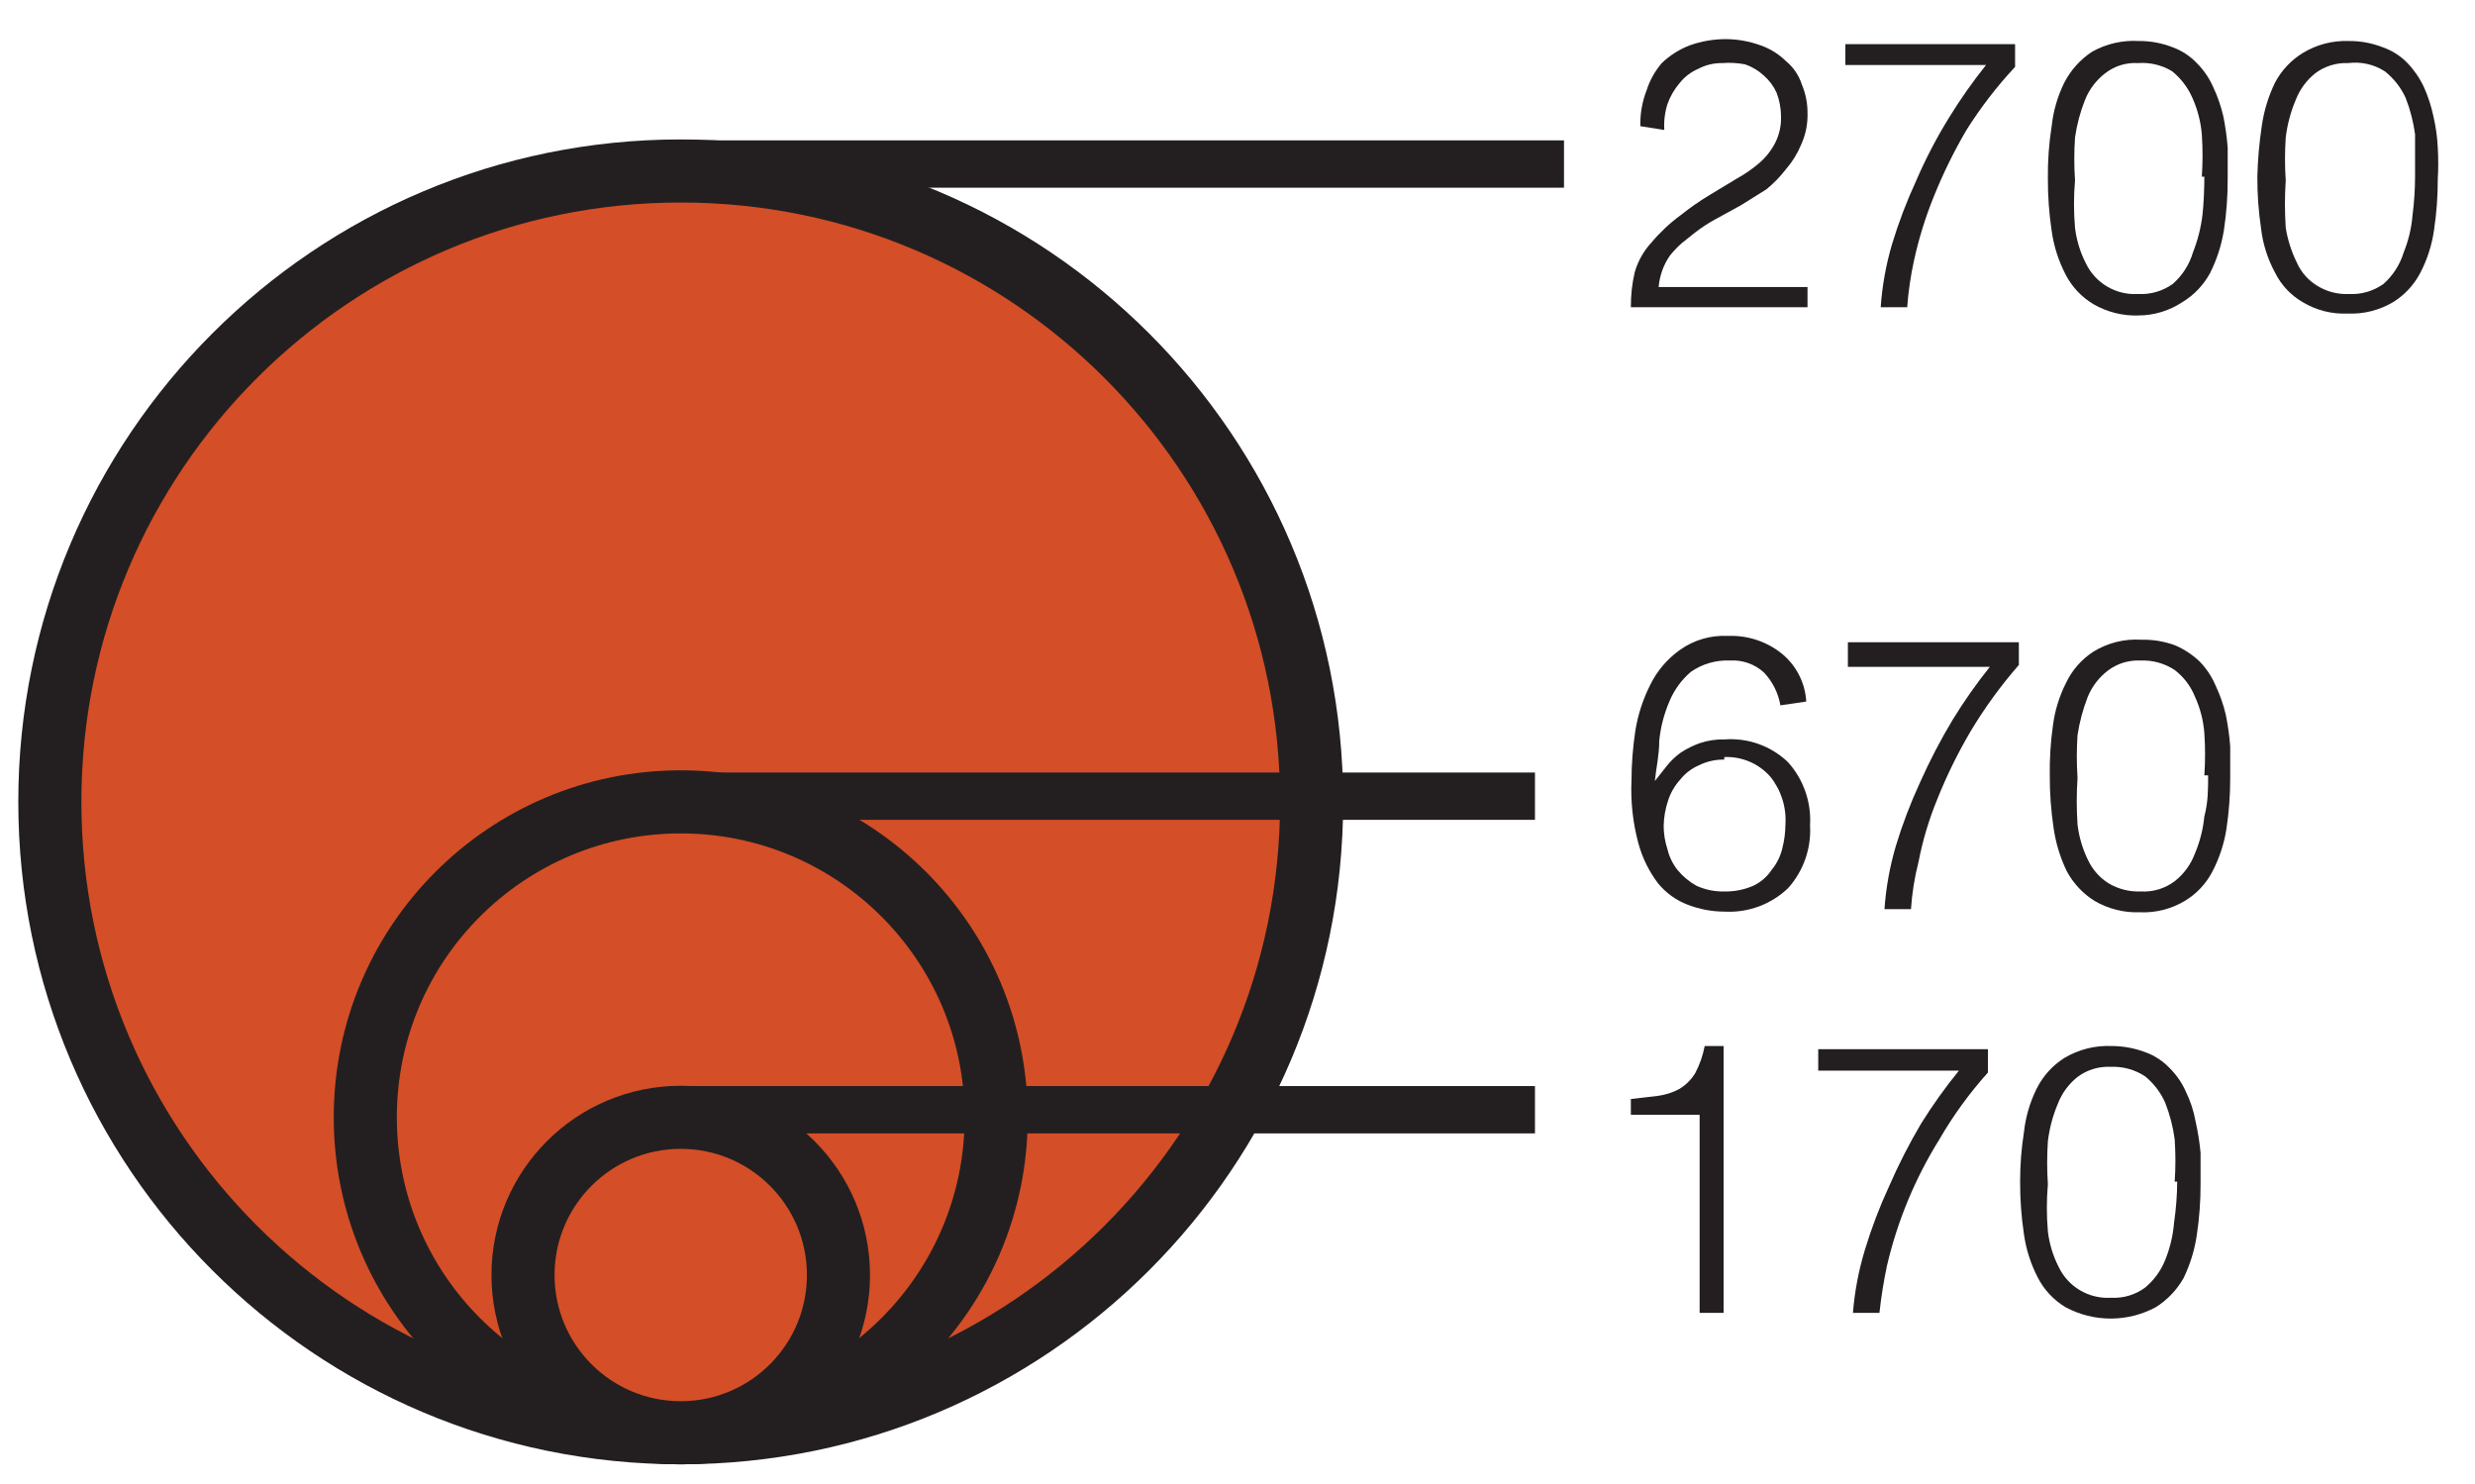
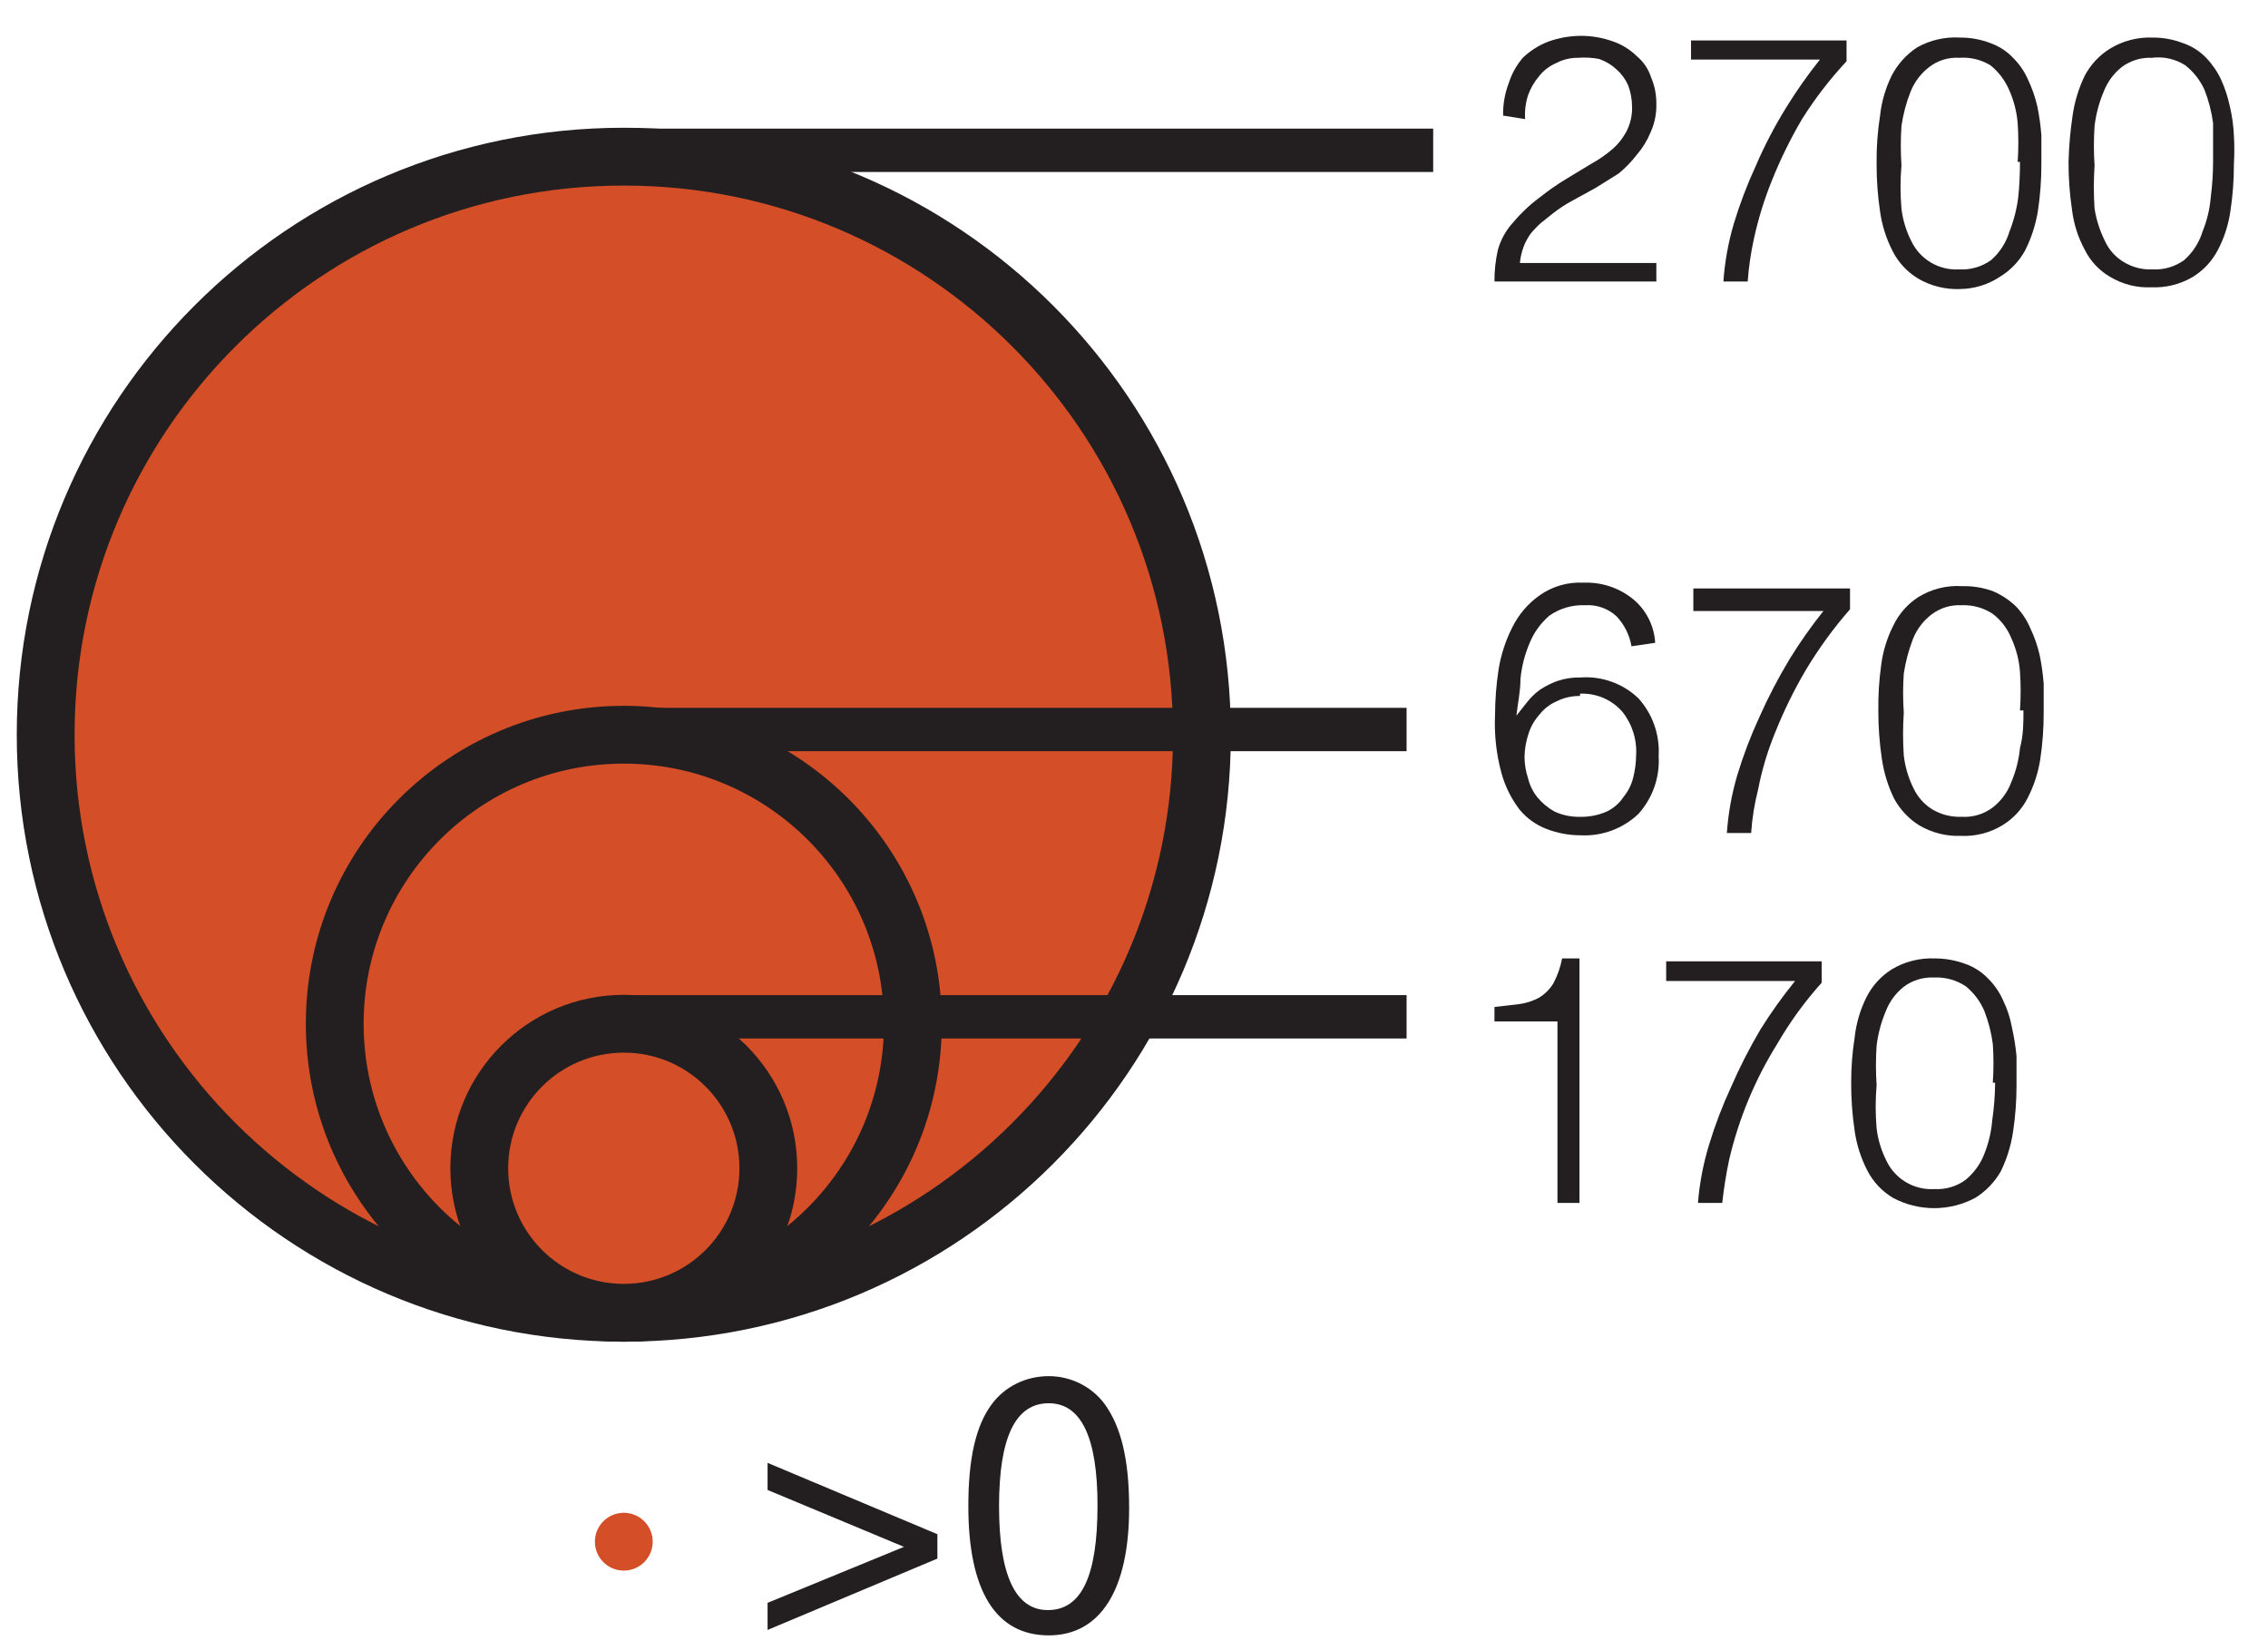
- <svg xmlns="http://www.w3.org/2000/svg" viewBox="0 0 39.23 23.51">
+ <svg xmlns="http://www.w3.org/2000/svg" viewBox="0 0 39.23 28.53">
  <g id="thermo">
    <circle cx="10.79" cy="12.71" r="10" style="fill:#d44e27;stroke:#231f20;stroke-miterlimit:10" />
    <circle cx="10.79" cy="17.71" r="5" style="fill:#d44e27;stroke:#231f20;stroke-miterlimit:10" />
    <circle cx="10.79" cy="20.21" r="2.5" style="fill:#d44e27;stroke:#231f20;stroke-miterlimit:10" />
    <line x1="10.79" y1="2.6" x2="24.79" y2="2.6" style="fill:#4570a7;stroke:#231f20;stroke-miterlimit:10;stroke-width:0.75px" />
    <line x1="10.79" y1="12.62" x2="24.33" y2="12.62" style="fill:#4570a7;stroke:#231f20;stroke-miterlimit:10;stroke-width:0.75px" />
    <line x1="10.79" y1="17.59" x2="24.33" y2="17.59" style="fill:#4570a7;stroke:#231f20;stroke-miterlimit:10;stroke-width:0.75px" />
    <path d="M26,2a1.48,1.48,0,0,1,.1-.57A1.25,1.25,0,0,1,26.34,1a1.33,1.33,0,0,1,.44-.28,1.7,1.7,0,0,1,.57-.1,1.64,1.64,0,0,1,.56.1,1.09,1.09,0,0,1,.4.25.79.79,0,0,1,.25.37,1.13,1.13,0,0,1,.09.45,1.12,1.12,0,0,1-.1.5,1.41,1.41,0,0,1-.24.39A2,2,0,0,1,28,3l-.4.25-.4.22a2.36,2.36,0,0,0-.35.23l-.2.16a1.62,1.62,0,0,0-.18.19,1,1,0,0,0-.12.23,1.07,1.07,0,0,0-.06.27h2.36v.32H25.85a2.38,2.38,0,0,1,.06-.55,1.17,1.17,0,0,1,.27-.48,2.64,2.64,0,0,1,.46-.43,4.25,4.25,0,0,1,.46-.32l.43-.26a2.07,2.07,0,0,0,.36-.25,1.07,1.07,0,0,0,.25-.32.87.87,0,0,0,.09-.42,1.06,1.06,0,0,0-.07-.37.79.79,0,0,0-.2-.27.83.83,0,0,0-.3-.18A1.36,1.36,0,0,0,27.3,1a.79.79,0,0,0-.38.09.76.76,0,0,0-.3.23,1.06,1.06,0,0,0-.19.33,1.13,1.13,0,0,0-.05.41Z" style="fill:#231f20" />
    <path d="M29.25.7h2.69v.36a6.71,6.71,0,0,0-.77,1,7.93,7.93,0,0,0-.52,1.06,6.24,6.24,0,0,0-.31,1,5.22,5.22,0,0,0-.11.75h-.42a4.67,4.67,0,0,1,.18-1,7.72,7.72,0,0,1,.38-1,7.67,7.67,0,0,1,.52-1,8.23,8.23,0,0,1,.59-.84H29.25Z" style="fill:#231f20" />
    <path d="M33.9.65a1.44,1.44,0,0,1,.54.1,1,1,0,0,1,.38.25,1.22,1.22,0,0,1,.26.38,2.27,2.27,0,0,1,.16.46,4,4,0,0,1,.07.5c0,.17,0,.34,0,.5a5.32,5.32,0,0,1-.06.81,2.36,2.36,0,0,1-.22.68,1.22,1.22,0,0,1-.44.46A1.27,1.27,0,0,1,33.9,5a1.33,1.33,0,0,1-.72-.18,1.17,1.17,0,0,1-.44-.47,2.15,2.15,0,0,1-.22-.69,5.49,5.49,0,0,1-.06-.83A4.93,4.93,0,0,1,32.52,2a2.06,2.06,0,0,1,.2-.69,1.3,1.3,0,0,1,.44-.49A1.35,1.35,0,0,1,33.9.65Zm1,2.15a4.92,4.92,0,0,0,0-.67,1.77,1.77,0,0,0-.15-.58,1.12,1.12,0,0,0-.32-.42A.91.91,0,0,0,33.89,1a.77.77,0,0,0-.52.16,1,1,0,0,0-.32.42,2.63,2.63,0,0,0-.16.6,5.07,5.07,0,0,0,0,.68,4.35,4.35,0,0,0,0,.75,1.68,1.68,0,0,0,.17.56.86.86,0,0,0,.83.49.86.86,0,0,0,.55-.16A1.07,1.07,0,0,0,34.76,4a2.42,2.42,0,0,0,.15-.59C34.93,3.23,34.94,3,34.94,2.8Z" style="fill:#231f20" />
    <path d="M37.23.65a1.44,1.44,0,0,1,.54.1,1,1,0,0,1,.39.25,1.42,1.42,0,0,1,.26.38,2.25,2.25,0,0,1,.15.46,2.74,2.74,0,0,1,.07.5,4.26,4.26,0,0,1,0,.5,5.32,5.32,0,0,1-.06.81,2.09,2.09,0,0,1-.22.68,1.19,1.19,0,0,1-.43.46,1.3,1.3,0,0,1-.72.18,1.27,1.27,0,0,1-.71-.18,1.11,1.11,0,0,1-.44-.47,1.93,1.93,0,0,1-.22-.69,5.49,5.49,0,0,1-.06-.83A6.53,6.53,0,0,1,35.85,2a2.33,2.33,0,0,1,.21-.69A1.22,1.22,0,0,1,36.5.84,1.31,1.31,0,0,1,37.23.65ZM38.28,2.8c0-.23,0-.45,0-.67a2.46,2.46,0,0,0-.15-.58,1.14,1.14,0,0,0-.33-.42A.87.87,0,0,0,37.22,1a.81.81,0,0,0-.52.16,1,1,0,0,0-.31.42,2.2,2.2,0,0,0-.16.6,5.06,5.06,0,0,0,0,.68,5.66,5.66,0,0,0,0,.75,1.94,1.94,0,0,0,.18.56.81.81,0,0,0,.32.36.87.87,0,0,0,.5.13.86.86,0,0,0,.55-.16A1.09,1.09,0,0,0,38.1,4a2,2,0,0,0,.14-.59A4.82,4.82,0,0,0,38.28,2.8Z" style="fill:#231f20" />
    <path d="M28.22,11.18a1,1,0,0,0-.26-.52.73.73,0,0,0-.54-.19,1,1,0,0,0-.62.18,1.24,1.24,0,0,0-.34.47,2.1,2.1,0,0,0-.16.62c0,.23-.05.44-.07.64l.19-.24a1.1,1.1,0,0,1,.22-.21,1.4,1.4,0,0,1,.3-.15,1.16,1.16,0,0,1,.4-.06,1.31,1.31,0,0,1,1,.36,1.37,1.37,0,0,1,.35,1,1.37,1.37,0,0,1-.35,1,1.35,1.35,0,0,1-1,.37,1.63,1.63,0,0,1-.59-.11,1.12,1.12,0,0,1-.47-.34,1.85,1.85,0,0,1-.31-.63,3.26,3.26,0,0,1-.11-1,5.32,5.32,0,0,1,.06-.78,2.47,2.47,0,0,1,.24-.74,1.47,1.47,0,0,1,.47-.55,1.2,1.2,0,0,1,.76-.22,1.28,1.28,0,0,1,.84.27,1.06,1.06,0,0,1,.4.77Zm-.89.86a.87.87,0,0,0-.4.09.76.76,0,0,0-.3.23.89.89,0,0,0-.19.33,1.34,1.34,0,0,0-.07.4,1.19,1.19,0,0,0,.06.37.84.84,0,0,0,.16.33,1.05,1.05,0,0,0,.3.25,1,1,0,0,0,.44.09,1.08,1.08,0,0,0,.46-.09.71.71,0,0,0,.29-.25.84.84,0,0,0,.17-.34,1.58,1.58,0,0,0,.05-.38,1.1,1.1,0,0,0-.24-.76A.92.92,0,0,0,27.33,12Z" style="fill:#231f20" />
    <path d="M29.29,10.18H32v.36a7.28,7.28,0,0,0-.77,1.06,7.93,7.93,0,0,0-.52,1.06,5.23,5.23,0,0,0-.3,1,4.1,4.1,0,0,0-.12.75h-.42a4.67,4.67,0,0,1,.18-1,7.72,7.72,0,0,1,.38-1,9.18,9.18,0,0,1,.52-1,8.23,8.23,0,0,1,.59-.84H29.29Z" style="fill:#231f20" />
    <path d="M33.94,10.14a1.45,1.45,0,0,1,.54.09,1.33,1.33,0,0,1,.39.26,1.25,1.25,0,0,1,.25.38,2.27,2.27,0,0,1,.16.46,4,4,0,0,1,.07.5c0,.17,0,.34,0,.5a5.32,5.32,0,0,1-.06.81,2.2,2.2,0,0,1-.22.67,1.17,1.17,0,0,1-.44.47,1.27,1.27,0,0,1-.71.18,1.33,1.33,0,0,1-.72-.18,1.25,1.25,0,0,1-.44-.47,2.33,2.33,0,0,1-.21-.69,5.49,5.49,0,0,1-.06-.83,5.16,5.16,0,0,1,.05-.79,2.08,2.08,0,0,1,.21-.68,1.2,1.2,0,0,1,.43-.49A1.29,1.29,0,0,1,33.94,10.14Zm1,2.15a4.92,4.92,0,0,0,0-.67,1.7,1.7,0,0,0-.15-.58,1,1,0,0,0-.32-.42.91.91,0,0,0-.54-.15.79.79,0,0,0-.52.16,1,1,0,0,0-.32.42,2.89,2.89,0,0,0-.16.6,5.07,5.07,0,0,0,0,.68,5.5,5.5,0,0,0,0,.74,1.74,1.74,0,0,0,.17.57.87.87,0,0,0,.32.36.92.92,0,0,0,.51.13.81.81,0,0,0,.55-.17,1,1,0,0,0,.31-.43,2,2,0,0,0,.15-.59C35,12.72,35,12.5,35,12.29Z" style="fill:#231f20" />
    <path d="M26.94,17.67H25.85v-.25l.43-.05a1,1,0,0,0,.34-.11.75.75,0,0,0,.25-.25,1.52,1.52,0,0,0,.15-.43h.3v4.23h-.38Z" style="fill:#231f20" />
    <path d="M28.82,16.63h2.69V17a6.34,6.34,0,0,0-.77,1.06,6.64,6.64,0,0,0-.83,2,7.54,7.54,0,0,0-.12.75h-.42a4.73,4.73,0,0,1,.19-1,7.72,7.72,0,0,1,.38-1,9.11,9.11,0,0,1,.51-1,8.26,8.26,0,0,1,.6-.84H28.82Z" style="fill:#231f20" />
    <path d="M33.47,16.58a1.53,1.53,0,0,1,.54.1,1,1,0,0,1,.38.25,1.22,1.22,0,0,1,.26.38,1.77,1.77,0,0,1,.15.46,4,4,0,0,1,.08.5c0,.17,0,.34,0,.5a5.32,5.32,0,0,1-.06.81,2.35,2.35,0,0,1-.21.68,1.3,1.3,0,0,1-.44.46,1.51,1.51,0,0,1-1.43,0,1.17,1.17,0,0,1-.44-.47,2.15,2.15,0,0,1-.22-.69,5.49,5.49,0,0,1-.06-.83,4.93,4.93,0,0,1,.06-.78,2.06,2.06,0,0,1,.2-.69,1.22,1.22,0,0,1,.44-.49A1.35,1.35,0,0,1,33.47,16.58Zm1,2.15a4.92,4.92,0,0,0,0-.67,2.46,2.46,0,0,0-.15-.58,1.12,1.12,0,0,0-.32-.42.92.92,0,0,0-.55-.15.81.81,0,0,0-.52.16,1,1,0,0,0-.31.42,2.2,2.2,0,0,0-.16.6,5.07,5.07,0,0,0,0,.68,4.35,4.35,0,0,0,0,.75,1.68,1.68,0,0,0,.17.56.86.86,0,0,0,.83.49.83.83,0,0,0,.54-.16,1.09,1.09,0,0,0,.32-.44,2,2,0,0,0,.14-.59A4.82,4.82,0,0,0,34.51,18.73Z" style="fill:#231f20" />
+     <circle cx="10.79" cy="26.67" r="0.5" style="fill:#d44e27" />
+     <text transform="translate(12.98 28.15)" style="font-size:6px;fill:#231f20;font-family:Helvetica-Light, Helvetica;font-weight:300">&gt;0</text>
  </g>
</svg>
